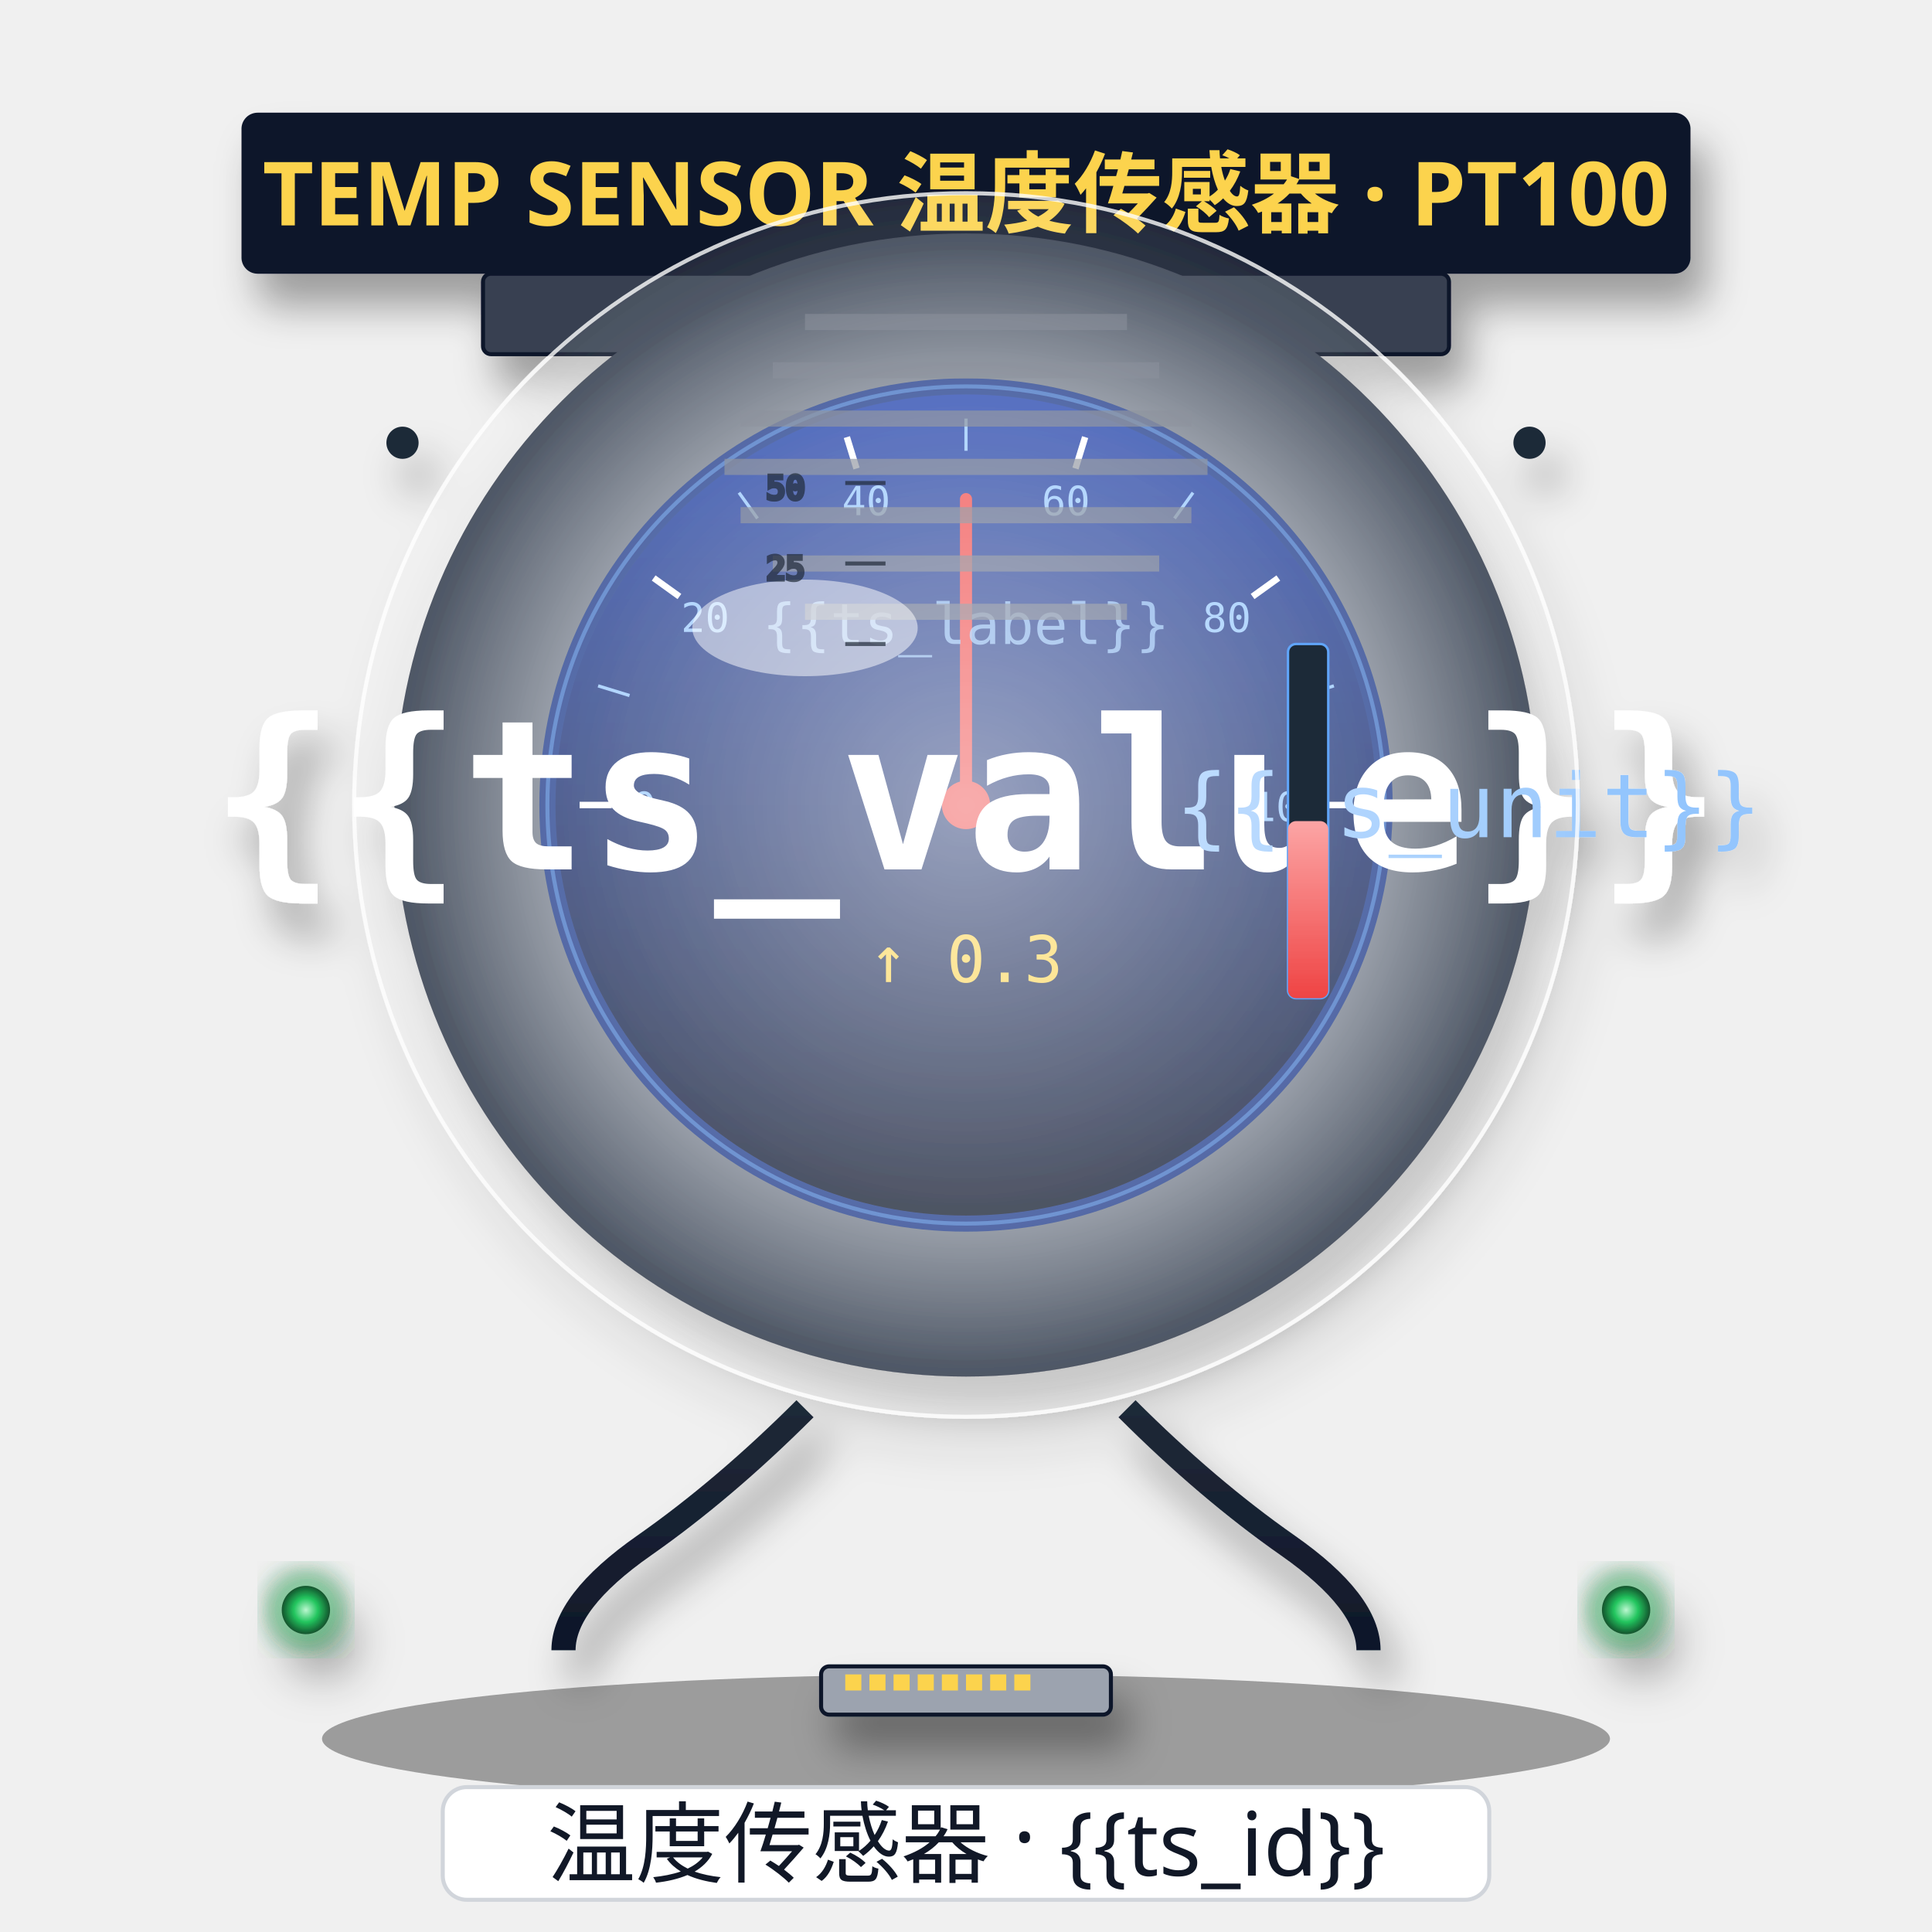
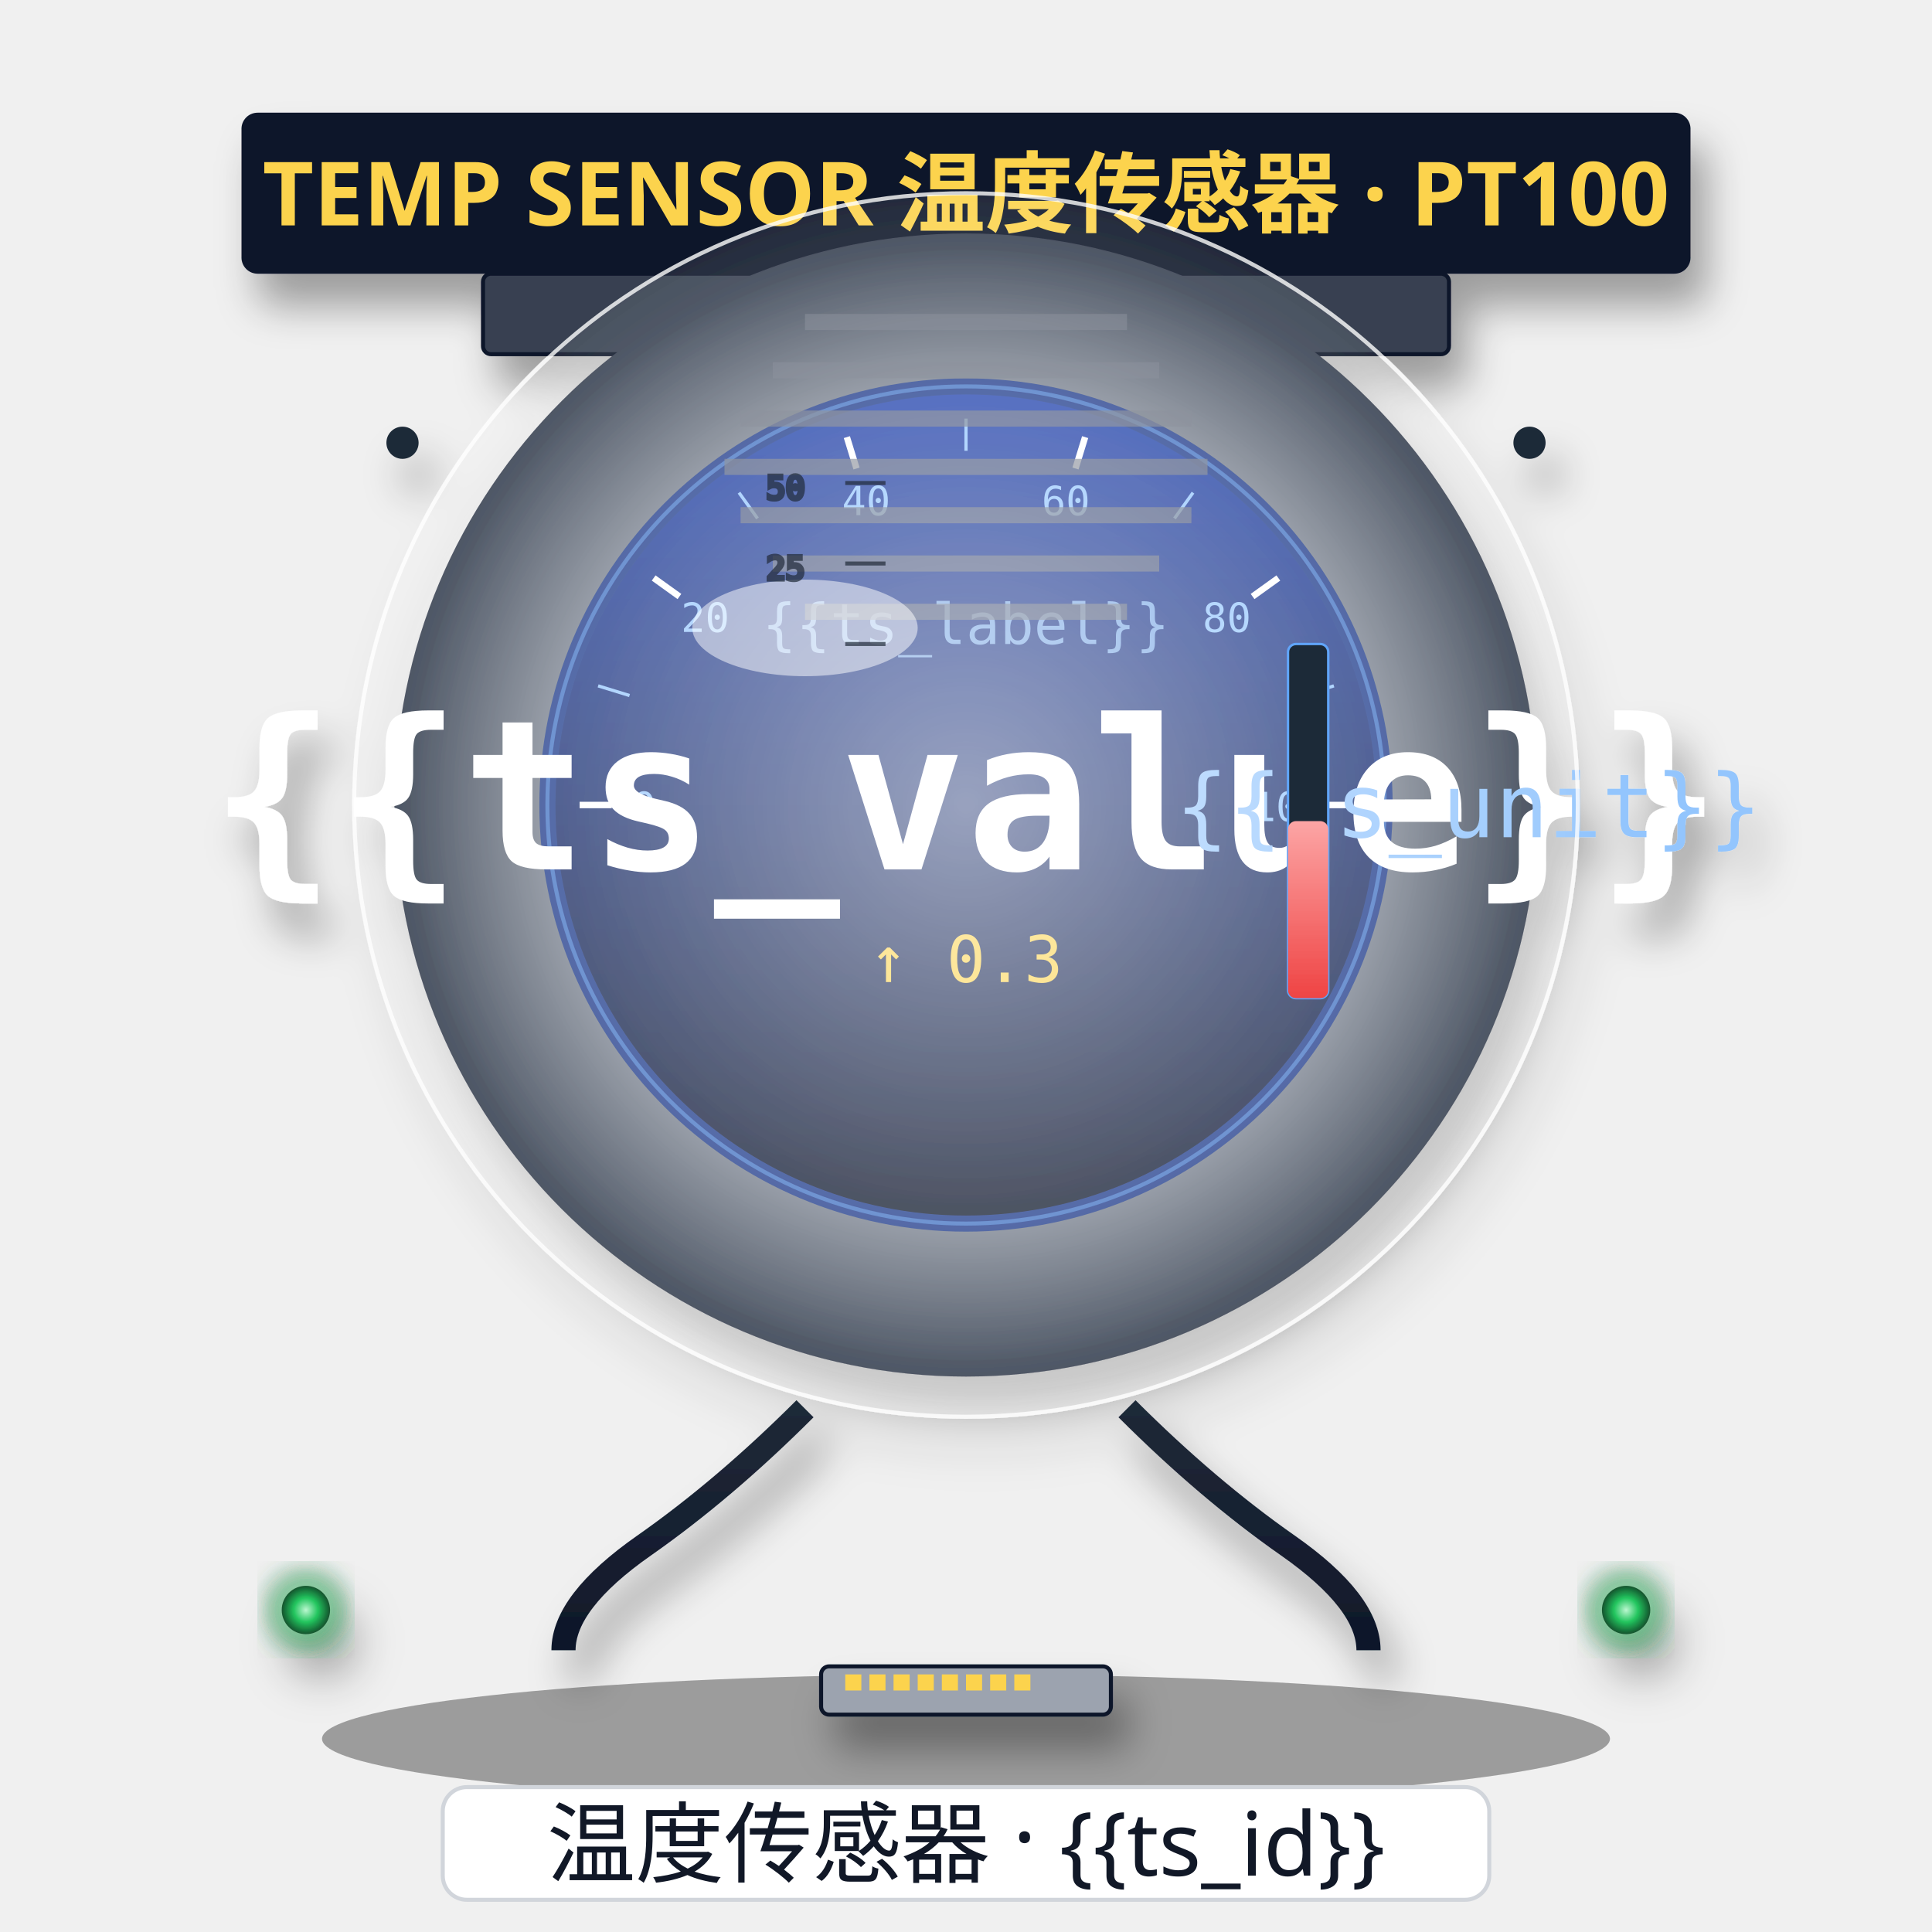
<svg xmlns="http://www.w3.org/2000/svg" viewBox="0 0 240 240" width="240" height="240" id="temp-sensor">
  <defs>
    <radialGradient id="tsProbe" cx="50%" cy="50%" r="50%">
      <stop offset="0%" stop-color="#E5E7EB" />
      <stop offset="60%" stop-color="#9CA3AF" />
      <stop offset="100%" stop-color="#374151" />
    </radialGradient>
    <radialGradient id="tsCover" cx="50%" cy="50%" r="50%">
      <stop offset="0%" stop-color="#FFFFFF" stop-opacity="0.7" />
      <stop offset="70%" stop-color="#FFFFFF" stop-opacity="0.3" />
      <stop offset="100%" stop-color="#FFFFFF" stop-opacity="0.1" />
    </radialGradient>
    <linearGradient id="tsLcd" x1="0%" y1="0%" x2="0%" y2="100%">
      <stop offset="0%" stop-color="#1E40AF" />
      <stop offset="100%" stop-color="#0F172A" />
    </linearGradient>
    <linearGradient id="tsMercury" x1="0%" y1="100%" x2="0%" y2="0%">
      <stop offset="0%" stop-color="#EF4444" />
      <stop offset="100%" stop-color="#FCA5A5" />
    </linearGradient>
    <linearGradient id="tsCable" x1="0%" y1="0%" x2="0%" y2="100%">
      <stop offset="0%" stop-color="#1F2937" />
      <stop offset="100%" stop-color="#0F172A" />
    </linearGradient>
    <radialGradient id="tsLedG" cx="50%" cy="50%" r="50%">
      <stop offset="0%" stop-color="#BBF7D0" />
      <stop offset="50%" stop-color="#22C55E" />
      <stop offset="100%" stop-color="#14532D" />
    </radialGradient>
    <filter id="ds14">
      <feDropShadow dx="2" dy="4" stdDeviation="2.5" flood-color="#000" flood-opacity="0.35" />
    </filter>
    <filter id="gl14">
      <feGaussianBlur stdDeviation="1.5" />
    </filter>
  </defs>
  <style>
    /* v0.4.8: 水银柱高度由 --anim-ts-temp 驱动 (0=0℃ 1=100℃) */
    .anim-ts-mercury {
      transform: translateY(calc((1 - var(--anim-ts-temp, 0.5)) * 44px));
      height: calc(var(--anim-ts-temp, 0.5) * 44px);
      transition: transform 0.6s ease, height 0.6s ease;
    }
    .anim-ts-value {
      transition: fill 0.4s ease;
      animation: ts-value-breathe 2s ease-in-out infinite;
    }
    @keyframes ts-value-breathe {
      0%, 100% { transform: scale(1); }
      50% { transform: scale(1.03); }
    }
    .anim-ts-trend { animation: ts-trend-blink 1.2s ease-in-out infinite; }
    @keyframes ts-trend-blink { 0%, 100% { opacity: 0.4; } 50% { opacity: 1; } }
    /* v0.4.6: 温度指针旋转 (-90° to +90° based on --anim-ts-temp 0~1) */
    .anim-ts-pointer { transform-box: view-box; transition: transform 0.6s ease; }
    .anim-ts-status-led { animation: ts-led-blink 2s ease-in-out infinite; }
    @keyframes ts-led-blink { 0%, 100% { opacity: 0.6; } 50% { opacity: 1; } }
  </style>
  <ellipse cx="120" cy="216" rx="80" ry="8" fill="rgba(0,0,0,0.35)" />
  <g filter="url(#ds14)" data-component-id="temp-sensor" data-clickable="true" data-animation-id="ts_anim_temp">
    <rect x="30" y="14" width="180" height="20" rx="2" fill="#0F172A" />
    <text x="120" y="28" text-anchor="middle" font-size="11" font-weight="bold" fill="#FCD34D" font-family="sans-serif">TEMP SENSOR 温度传感器 · PT100</text>
    <rect x="60" y="34" width="120" height="10" rx="1" fill="#374151" stroke="#0F172A" stroke-width="0.5" />
    <text x="120" y="41" text-anchor="middle" font-size="5" fill="#FCD34D" font-family="monospace" font-weight="bold">PT100 RTD · Class A</text>
    <circle cx="120" cy="100" r="70" fill="url(#tsProbe)" stroke="#374151" stroke-width="2" />
    <circle cx="120" cy="100" r="52" fill="url(#tsLcd)" stroke="#1E3A8A" stroke-width="2" />
    <circle cx="120" cy="100" r="52" fill="none" stroke="#60A5FA" stroke-width="0.5" opacity="0.5" />
    <line x1="76.0" y1="100.0" x2="72.0" y2="100.0" stroke="#FFFFFF" stroke-width="0.8" />
    <text x="80.0" y="100.0" text-anchor="middle" font-size="5" fill="#93C5FD" font-family="monospace" dy="2">0</text>
    <line x1="78.2" y1="86.4" x2="74.3" y2="85.2" stroke="#93C5FD" stroke-width="0.4" />
    <line x1="84.4" y1="74.1" x2="81.2" y2="71.8" stroke="#FFFFFF" stroke-width="0.8" />
    <text x="87.6" y="76.5" text-anchor="middle" font-size="5" fill="#93C5FD" font-family="monospace" dy="2">20</text>
    <line x1="94.1" y1="64.4" x2="91.8" y2="61.2" stroke="#93C5FD" stroke-width="0.4" />
    <line x1="106.4" y1="58.2" x2="105.2" y2="54.3" stroke="#FFFFFF" stroke-width="0.8" />
    <text x="107.6" y="62.0" text-anchor="middle" font-size="5" fill="#93C5FD" font-family="monospace" dy="2">40</text>
    <line x1="120.0" y1="56.0" x2="120.0" y2="52.0" stroke="#93C5FD" stroke-width="0.4" />
    <line x1="133.6" y1="58.2" x2="134.8" y2="54.3" stroke="#FFFFFF" stroke-width="0.8" />
    <text x="132.4" y="62.0" text-anchor="middle" font-size="5" fill="#93C5FD" font-family="monospace" dy="2">60</text>
    <line x1="145.9" y1="64.4" x2="148.2" y2="61.2" stroke="#93C5FD" stroke-width="0.4" />
    <line x1="155.6" y1="74.1" x2="158.8" y2="71.8" stroke="#FFFFFF" stroke-width="0.8" />
    <text x="152.4" y="76.5" text-anchor="middle" font-size="5" fill="#93C5FD" font-family="monospace" dy="2">80</text>
    <line x1="161.8" y1="86.4" x2="165.7" y2="85.2" stroke="#93C5FD" stroke-width="0.4" />
    <line x1="164.0" y1="100.0" x2="168.0" y2="100.0" stroke="#FFFFFF" stroke-width="0.8" />
    <text x="160.0" y="100.0" text-anchor="middle" font-size="5" fill="#93C5FD" font-family="monospace" dy="2">100</text>
-     <g class="anim-ts-pointer" transform-origin="120 100">
-       <line x1="120" y1="100" x2="120" y2="62" stroke="#EF4444" stroke-width="1.5" stroke-linecap="round" />
-       <circle cx="120" cy="100" r="3" fill="#EF4444" />
-     </g>
    <text data-field="ts_label" x="120" y="80" text-anchor="middle" font-size="7" fill="#93C5FD" font-family="monospace" opacity="0.8">{{ts_label}}</text>
    <text class="anim-ts-value" data-field="ts_value" x="120" y="108" text-anchor="middle" font-size="26" font-weight="bold" fill="#FFFFFF" font-family="monospace">{{ts_value}}</text>
    <text data-field="ts_unit" x="146" y="104" font-size="11" fill="#93C5FD" font-family="monospace">{{ts_unit}}</text>
    <text class="anim-ts-trend" data-field="ts_trend" x="120" y="122" text-anchor="middle" font-size="8" fill="#FCD34D" font-family="monospace">↑ 0.3</text>
    <g stroke="#6B7280" stroke-width="2" fill="none" opacity="0.7">
      <line x1="100" y1="40" x2="140" y2="40" />
      <line x1="96" y1="46" x2="144" y2="46" />
      <line x1="92" y1="52" x2="148" y2="52" />
      <line x1="90" y1="58" x2="150" y2="58" />
      <line x1="92" y1="64" x2="148" y2="64" />
      <line x1="96" y1="70" x2="144" y2="70" />
      <line x1="100" y1="76" x2="140" y2="76" />
    </g>
    <circle cx="120" cy="100" r="76" fill="url(#tsCover)" stroke="#FFFFFF" stroke-width="0.5" opacity="0.8" />
    <ellipse cx="100" cy="78" rx="14" ry="6" fill="#FFFFFF" opacity="0.5" />
    <g transform="translate(160, 80)">
      <rect x="0" y="0" width="5" height="44" fill="#1F2937" stroke="#60A5FA" stroke-width="0.3" rx="1" />
      <rect class="anim-ts-mercury" data-field="ts_mercury" x="0" y="22" width="5" height="22" fill="url(#tsMercury)" rx="1" />
    </g>
    <g stroke="#1F2937" stroke-width="0.5" fill="none" opacity="0.7">
      <line x1="105" y1="60" x2="110" y2="60" />
      <line x1="105" y1="70" x2="110" y2="70" />
      <line x1="105" y1="80" x2="110" y2="80" />
      <text x="100" y="62" text-anchor="end" font-size="4" fill="#1F2937" font-family="monospace">50</text>
      <text x="100" y="72" text-anchor="end" font-size="4" fill="#1F2937" font-family="monospace">25</text>
    </g>
    <path d="M 100 175 Q 90 185 80 192 Q 70 199 70 205" stroke="url(#tsCable)" stroke-width="3" fill="none" />
    <path d="M 140 175 Q 150 185 160 192 Q 170 199 170 205" stroke="url(#tsCable)" stroke-width="3" fill="none" />
    <g transform="translate(120, 210)">
      <rect x="-18" y="-3" width="36" height="6" rx="1" fill="#9CA3AF" stroke="#0F172A" stroke-width="0.5" />
      <g fill="#FCD34D">
        <rect x="-15" y="-2" width="2" height="2" />
        <rect x="-12" y="-2" width="2" height="2" />
        <rect x="-9" y="-2" width="2" height="2" />
        <rect x="-6" y="-2" width="2" height="2" />
        <rect x="-3" y="-2" width="2" height="2" />
        <rect x="0" y="-2" width="2" height="2" />
        <rect x="3" y="-2" width="2" height="2" />
        <rect x="6" y="-2" width="2" height="2" />
      </g>
    </g>
    <circle class="anim-ts-status-led" data-field="ts_pwr_glow" cx="38" cy="200" r="5" fill="url(#tsLedG)" opacity="0.6" filter="url(#gl14)" />
    <circle data-field="ts_pwr_led" cx="38" cy="200" r="3" fill="url(#tsLedG)" />
    <circle data-field="ts_tx_glow" cx="202" cy="200" r="5" fill="url(#tsLedG)" opacity="0.6" filter="url(#gl14)" />
    <circle data-field="ts_tx_led" cx="202" cy="200" r="3" fill="url(#tsLedG)" />
    <circle cx="50" cy="55" r="2" fill="#1F2937" />
    <circle cx="190" cy="55" r="2" fill="#1F2937" />
  </g>
  <rect x="55" y="222" width="130" height="14" rx="3" fill="white" stroke="#D1D5DB" stroke-width="0.5" />
  <text x="120" y="233" text-anchor="middle" font-size="11" fill="#111827" font-family="sans-serif" font-weight="500">温度传感器 · <tspan data-field="ts_id">{{ts_id}}</tspan>
  </text>
</svg>
